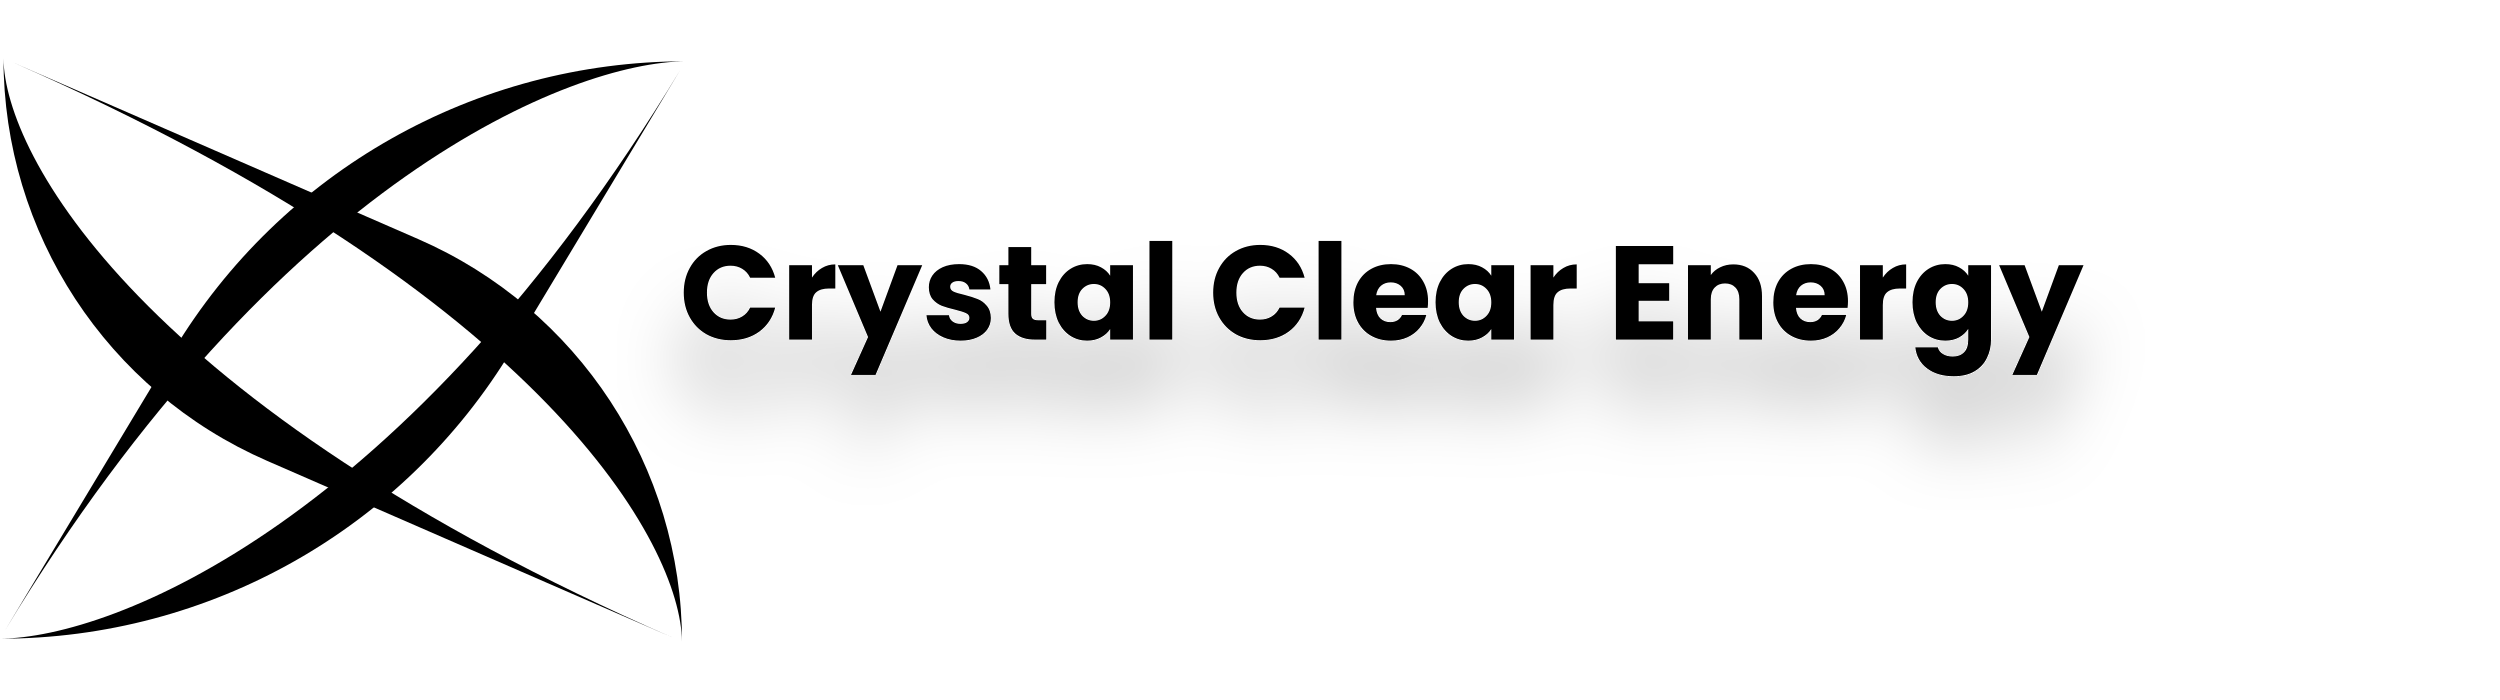
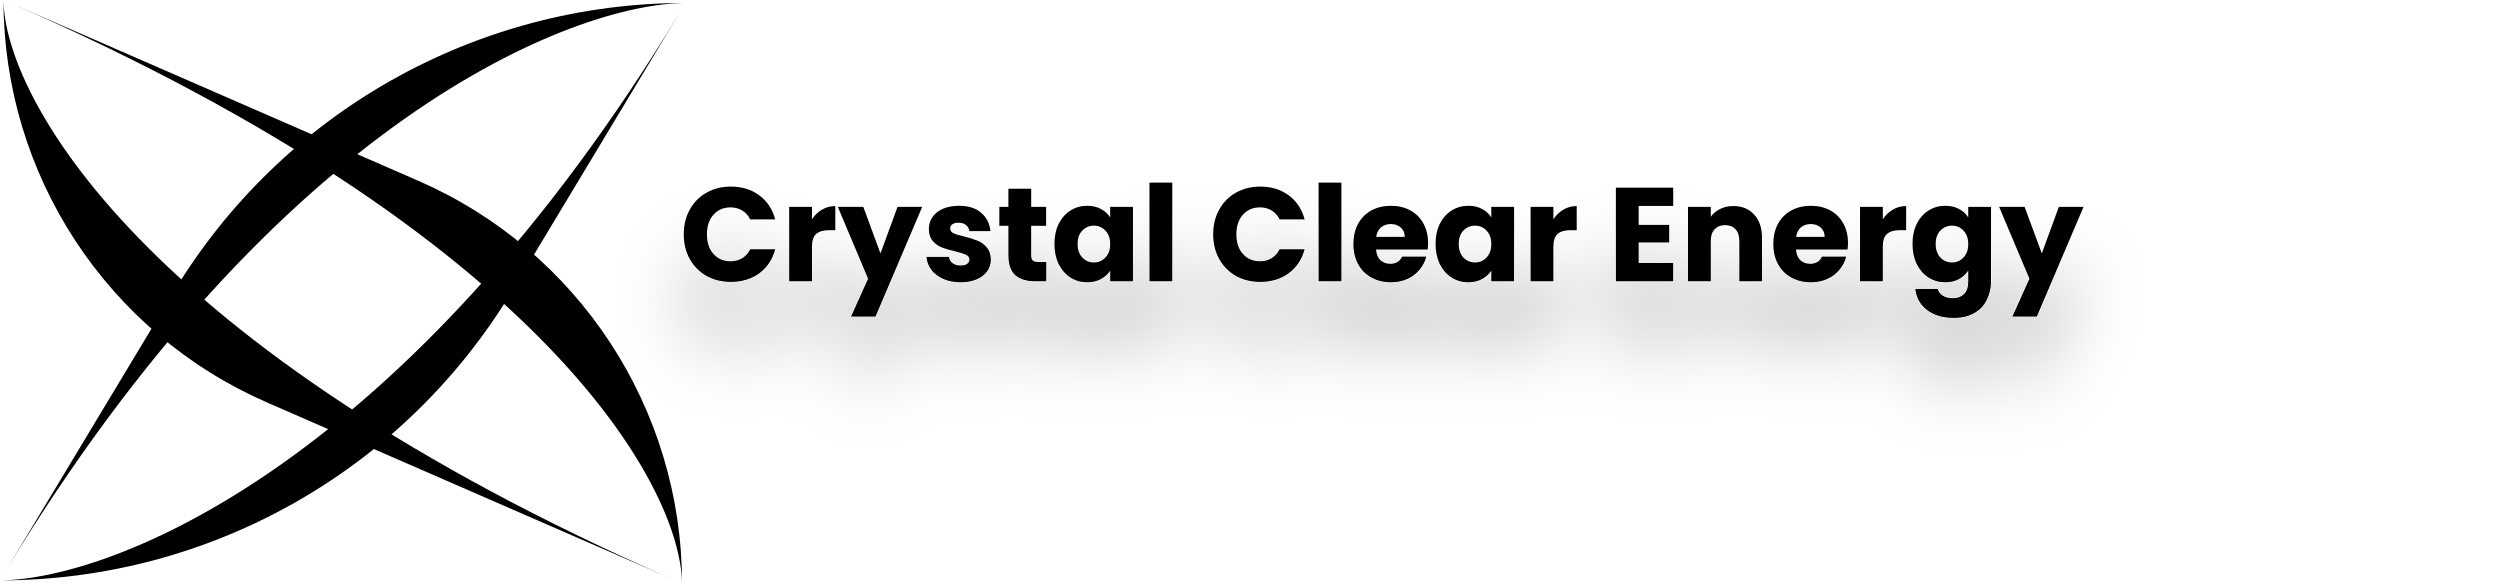
- <svg xmlns="http://www.w3.org/2000/svg" width="125" height="35" viewBox="0 0 150 35" fill="none">
+ <svg xmlns="http://www.w3.org/2000/svg" width="150" height="35" viewBox="0 0 150 35" fill="none">
  <path d="M40.92 35C40.726 34.916 40.533 34.832 40.341 34.748L16.027 24.151C6.42 19.963 0.209 10.48 0.209 2.28882e-05C0.278 5.776 8.419 20.766 40.341 34.748L40.92 35Z" fill="black" />
  <path d="M0.209 0C0.402 0.084 0.595 0.168 0.787 0.252L25.101 10.849C34.708 15.037 40.92 24.52 40.92 35C40.85 29.224 32.709 14.234 0.787 0.252L0.209 0Z" fill="black" />
  <path d="M41.128 0.177C41.029 0.342 40.93 0.506 40.832 0.67L30.733 17.449C24.245 28.23 12.582 34.822 -8.01086e-05 34.822C6.788 34.764 24.402 27.835 40.832 0.67L41.128 0.177Z" fill="black" />
  <path d="M0 34.823C0.099 34.658 0.198 34.494 0.296 34.33L10.395 17.551C16.883 6.77 28.546 0.178 41.128 0.178C34.34 0.236 16.726 7.165 0.296 34.33L0 34.823Z" fill="black" />
  <g filter="url(#filter0_d_104_37)">
    <path d="M41.025 14.059C41.025 13.504 41.145 13.011 41.385 12.579C41.625 12.142 41.958 11.803 42.385 11.563C42.817 11.318 43.305 11.195 43.849 11.195C44.516 11.195 45.086 11.371 45.561 11.723C46.035 12.075 46.353 12.555 46.513 13.163H45.009C44.897 12.928 44.737 12.75 44.529 12.627C44.326 12.504 44.094 12.443 43.833 12.443C43.411 12.443 43.07 12.59 42.809 12.883C42.547 13.176 42.417 13.568 42.417 14.059C42.417 14.55 42.547 14.942 42.809 15.235C43.07 15.528 43.411 15.675 43.833 15.675C44.094 15.675 44.326 15.614 44.529 15.491C44.737 15.368 44.897 15.19 45.009 14.955H46.513C46.353 15.563 46.035 16.043 45.561 16.395C45.086 16.742 44.516 16.915 43.849 16.915C43.305 16.915 42.817 16.795 42.385 16.555C41.958 16.31 41.625 15.971 41.385 15.539C41.145 15.107 41.025 14.614 41.025 14.059ZM48.719 13.155C48.879 12.91 49.079 12.718 49.319 12.579C49.559 12.435 49.825 12.363 50.119 12.363V13.811H49.743C49.401 13.811 49.145 13.886 48.975 14.035C48.804 14.179 48.719 14.435 48.719 14.803V16.875H47.351V12.411H48.719V13.155ZM55.333 12.411L52.532 18.995H51.06L52.084 16.723L50.269 12.411H51.797L52.828 15.203L53.852 12.411H55.333ZM57.643 16.939C57.254 16.939 56.907 16.872 56.603 16.739C56.299 16.606 56.059 16.424 55.883 16.195C55.707 15.96 55.608 15.699 55.587 15.411H56.939C56.955 15.566 57.027 15.691 57.155 15.787C57.283 15.883 57.441 15.931 57.627 15.931C57.798 15.931 57.928 15.899 58.019 15.835C58.115 15.766 58.163 15.678 58.163 15.571C58.163 15.443 58.096 15.35 57.963 15.291C57.83 15.227 57.614 15.158 57.315 15.083C56.995 15.008 56.728 14.931 56.515 14.851C56.302 14.766 56.118 14.635 55.963 14.459C55.809 14.278 55.731 14.035 55.731 13.731C55.731 13.475 55.8 13.243 55.939 13.035C56.083 12.822 56.291 12.654 56.563 12.531C56.84 12.408 57.169 12.347 57.547 12.347C58.107 12.347 58.547 12.486 58.867 12.763C59.193 13.04 59.379 13.408 59.427 13.867H58.163C58.142 13.712 58.072 13.59 57.955 13.499C57.843 13.408 57.694 13.363 57.507 13.363C57.347 13.363 57.224 13.395 57.139 13.459C57.054 13.518 57.011 13.6 57.011 13.707C57.011 13.835 57.078 13.931 57.211 13.995C57.35 14.059 57.563 14.123 57.851 14.187C58.182 14.272 58.451 14.358 58.659 14.443C58.867 14.523 59.048 14.656 59.203 14.843C59.363 15.024 59.446 15.27 59.451 15.579C59.451 15.84 59.377 16.075 59.227 16.283C59.083 16.486 58.873 16.646 58.595 16.763C58.323 16.88 58.006 16.939 57.643 16.939ZM62.776 15.715V16.875H62.08C61.584 16.875 61.197 16.755 60.92 16.515C60.643 16.27 60.504 15.872 60.504 15.323V13.547H59.96V12.411H60.504V11.323H61.872V12.411H62.768V13.547H61.872V15.339C61.872 15.472 61.904 15.568 61.968 15.627C62.032 15.686 62.139 15.715 62.288 15.715H62.776ZM63.266 14.635C63.266 14.176 63.351 13.774 63.522 13.427C63.698 13.08 63.935 12.814 64.234 12.627C64.533 12.44 64.866 12.347 65.234 12.347C65.549 12.347 65.823 12.411 66.058 12.539C66.298 12.667 66.482 12.835 66.61 13.043V12.411H67.978V16.875H66.61V16.243C66.477 16.451 66.29 16.619 66.05 16.747C65.815 16.875 65.541 16.939 65.226 16.939C64.863 16.939 64.533 16.846 64.234 16.659C63.935 16.467 63.698 16.198 63.522 15.851C63.351 15.499 63.266 15.094 63.266 14.635ZM66.61 14.643C66.61 14.302 66.514 14.032 66.322 13.835C66.135 13.638 65.906 13.539 65.634 13.539C65.362 13.539 65.13 13.638 64.938 13.835C64.751 14.027 64.658 14.294 64.658 14.635C64.658 14.976 64.751 15.248 64.938 15.451C65.13 15.648 65.362 15.747 65.634 15.747C65.906 15.747 66.135 15.648 66.322 15.451C66.514 15.254 66.61 14.984 66.61 14.643ZM70.336 10.955V16.875H68.968V10.955H70.336ZM72.79 14.059C72.79 13.504 72.91 13.011 73.15 12.579C73.391 12.142 73.724 11.803 74.15 11.563C74.582 11.318 75.07 11.195 75.615 11.195C76.281 11.195 76.852 11.371 77.326 11.723C77.801 12.075 78.118 12.555 78.278 13.163H76.775C76.662 12.928 76.502 12.75 76.294 12.627C76.092 12.504 75.86 12.443 75.599 12.443C75.177 12.443 74.836 12.59 74.575 12.883C74.313 13.176 74.183 13.568 74.183 14.059C74.183 14.55 74.313 14.942 74.575 15.235C74.836 15.528 75.177 15.675 75.599 15.675C75.86 15.675 76.092 15.614 76.294 15.491C76.502 15.368 76.662 15.19 76.775 14.955H78.278C78.118 15.563 77.801 16.043 77.326 16.395C76.852 16.742 76.281 16.915 75.615 16.915C75.07 16.915 74.582 16.795 74.15 16.555C73.724 16.31 73.391 15.971 73.15 15.539C72.91 15.107 72.79 14.614 72.79 14.059ZM80.484 10.955V16.875H79.116V10.955H80.484ZM85.684 14.571C85.684 14.699 85.676 14.832 85.66 14.971H82.564C82.585 15.248 82.673 15.462 82.828 15.611C82.988 15.755 83.182 15.827 83.412 15.827C83.753 15.827 83.99 15.683 84.124 15.395H85.58C85.505 15.688 85.369 15.952 85.172 16.187C84.98 16.422 84.737 16.606 84.444 16.739C84.15 16.872 83.822 16.939 83.46 16.939C83.022 16.939 82.633 16.846 82.292 16.659C81.95 16.472 81.684 16.206 81.492 15.859C81.3 15.512 81.204 15.107 81.204 14.643C81.204 14.179 81.297 13.774 81.484 13.427C81.676 13.08 81.942 12.814 82.284 12.627C82.625 12.44 83.017 12.347 83.46 12.347C83.892 12.347 84.276 12.438 84.612 12.619C84.948 12.8 85.209 13.059 85.396 13.395C85.588 13.731 85.684 14.123 85.684 14.571ZM84.284 14.211C84.284 13.976 84.204 13.79 84.044 13.651C83.884 13.512 83.684 13.443 83.444 13.443C83.214 13.443 83.02 13.51 82.86 13.643C82.705 13.776 82.609 13.966 82.572 14.211H84.284ZM86.133 14.635C86.133 14.176 86.219 13.774 86.389 13.427C86.565 13.08 86.803 12.814 87.101 12.627C87.4 12.44 87.733 12.347 88.101 12.347C88.416 12.347 88.691 12.411 88.925 12.539C89.165 12.667 89.349 12.835 89.477 13.043V12.411H90.845V16.875H89.477V16.243C89.344 16.451 89.157 16.619 88.917 16.747C88.683 16.875 88.408 16.939 88.093 16.939C87.731 16.939 87.4 16.846 87.101 16.659C86.803 16.467 86.565 16.198 86.389 15.851C86.219 15.499 86.133 15.094 86.133 14.635ZM89.477 14.643C89.477 14.302 89.381 14.032 89.189 13.835C89.003 13.638 88.773 13.539 88.501 13.539C88.229 13.539 87.997 13.638 87.805 13.835C87.619 14.027 87.525 14.294 87.525 14.635C87.525 14.976 87.619 15.248 87.805 15.451C87.997 15.648 88.229 15.747 88.501 15.747C88.773 15.747 89.003 15.648 89.189 15.451C89.381 15.254 89.477 14.984 89.477 14.643ZM93.203 13.155C93.363 12.91 93.563 12.718 93.803 12.579C94.043 12.435 94.31 12.363 94.603 12.363V13.811H94.227C93.886 13.811 93.63 13.886 93.459 14.035C93.288 14.179 93.203 14.435 93.203 14.803V16.875H91.835V12.411H93.203V13.155ZM98.32 12.355V13.491H100.152V14.547H98.32V15.779H100.392V16.875H96.952V11.259H100.392V12.355H98.32ZM104 12.363C104.523 12.363 104.939 12.534 105.248 12.875C105.563 13.211 105.72 13.675 105.72 14.267V16.875H104.36V14.451C104.36 14.152 104.283 13.92 104.128 13.755C103.974 13.59 103.766 13.507 103.504 13.507C103.243 13.507 103.035 13.59 102.88 13.755C102.726 13.92 102.648 14.152 102.648 14.451V16.875H101.28V12.411H102.648V13.003C102.787 12.806 102.974 12.651 103.208 12.539C103.443 12.422 103.707 12.363 104 12.363ZM110.879 14.571C110.879 14.699 110.871 14.832 110.855 14.971H107.759C107.78 15.248 107.868 15.462 108.023 15.611C108.183 15.755 108.378 15.827 108.607 15.827C108.948 15.827 109.186 15.683 109.319 15.395H110.775C110.7 15.688 110.564 15.952 110.367 16.187C110.175 16.422 109.932 16.606 109.639 16.739C109.346 16.872 109.018 16.939 108.655 16.939C108.218 16.939 107.828 16.846 107.487 16.659C107.146 16.472 106.879 16.206 106.687 15.859C106.495 15.512 106.399 15.107 106.399 14.643C106.399 14.179 106.492 13.774 106.679 13.427C106.871 13.08 107.138 12.814 107.479 12.627C107.82 12.44 108.212 12.347 108.655 12.347C109.087 12.347 109.471 12.438 109.807 12.619C110.143 12.8 110.404 13.059 110.591 13.395C110.783 13.731 110.879 14.123 110.879 14.571ZM109.479 14.211C109.479 13.976 109.399 13.79 109.239 13.651C109.079 13.512 108.879 13.443 108.639 13.443C108.41 13.443 108.215 13.51 108.055 13.643C107.9 13.776 107.804 13.966 107.767 14.211H109.479ZM112.969 13.155C113.129 12.91 113.329 12.718 113.569 12.579C113.809 12.435 114.075 12.363 114.369 12.363V13.811H113.993C113.651 13.811 113.395 13.886 113.225 14.035C113.054 14.179 112.969 14.435 112.969 14.803V16.875H111.601V12.411H112.969V13.155ZM116.718 12.347C117.033 12.347 117.308 12.411 117.542 12.539C117.782 12.667 117.966 12.835 118.094 13.043V12.411H119.462V16.867C119.462 17.278 119.38 17.648 119.214 17.979C119.054 18.315 118.806 18.582 118.47 18.779C118.14 18.976 117.726 19.075 117.23 19.075C116.569 19.075 116.033 18.918 115.622 18.603C115.212 18.294 114.977 17.872 114.918 17.339H116.27C116.313 17.51 116.414 17.643 116.574 17.739C116.734 17.84 116.932 17.891 117.166 17.891C117.449 17.891 117.673 17.808 117.838 17.643C118.009 17.483 118.094 17.224 118.094 16.867V16.235C117.961 16.443 117.777 16.614 117.542 16.747C117.308 16.875 117.033 16.939 116.718 16.939C116.35 16.939 116.017 16.846 115.718 16.659C115.42 16.467 115.182 16.198 115.006 15.851C114.836 15.499 114.75 15.094 114.75 14.635C114.75 14.176 114.836 13.774 115.006 13.427C115.182 13.08 115.42 12.814 115.718 12.627C116.017 12.44 116.35 12.347 116.718 12.347ZM118.094 14.643C118.094 14.302 117.998 14.032 117.806 13.835C117.62 13.638 117.39 13.539 117.118 13.539C116.846 13.539 116.614 13.638 116.422 13.835C116.236 14.027 116.142 14.294 116.142 14.635C116.142 14.976 116.236 15.248 116.422 15.451C116.614 15.648 116.846 15.747 117.118 15.747C117.39 15.747 117.62 15.648 117.806 15.451C117.998 15.254 118.094 14.984 118.094 14.643ZM125.012 12.411L122.212 18.995H120.74L121.764 16.723L119.948 12.411H121.476L122.508 15.203L123.532 12.411H125.012Z" fill="black" />
  </g>
  <defs>
    <filter id="filter0_d_104_37" x="37.025" y="10.955" width="91.987" height="16.12" filterUnits="userSpaceOnUse" color-interpolation-filters="sRGB">
      <feFlood flood-opacity="0" result="BackgroundImageFix" />
      <feColorMatrix in="SourceAlpha" type="matrix" values="0 0 0 0 0 0 0 0 0 0 0 0 0 0 0 0 0 0 127 0" result="hardAlpha" />
      <feOffset dy="4" />
      <feGaussianBlur stdDeviation="2" />
      <feComposite in2="hardAlpha" operator="out" />
      <feColorMatrix type="matrix" values="0 0 0 0 0 0 0 0 0 0 0 0 0 0 0 0 0 0 0.25 0" />
      <feBlend mode="normal" in2="BackgroundImageFix" result="effect1_dropShadow_104_37" />
      <feBlend mode="normal" in="SourceGraphic" in2="effect1_dropShadow_104_37" result="shape" />
    </filter>
  </defs>
</svg>
